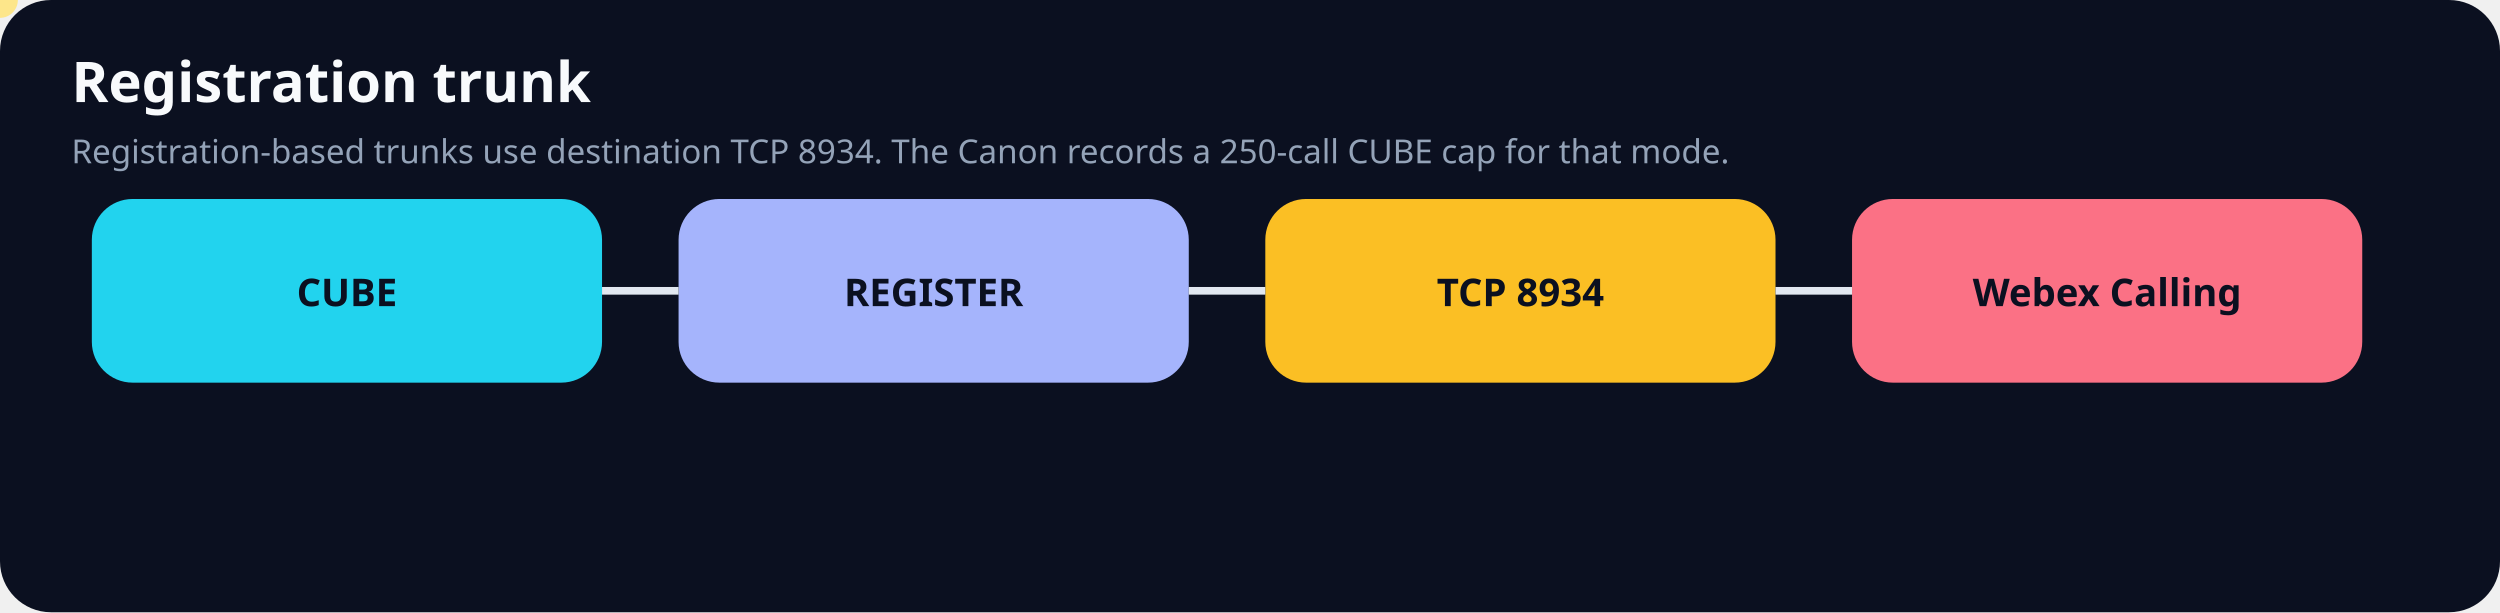
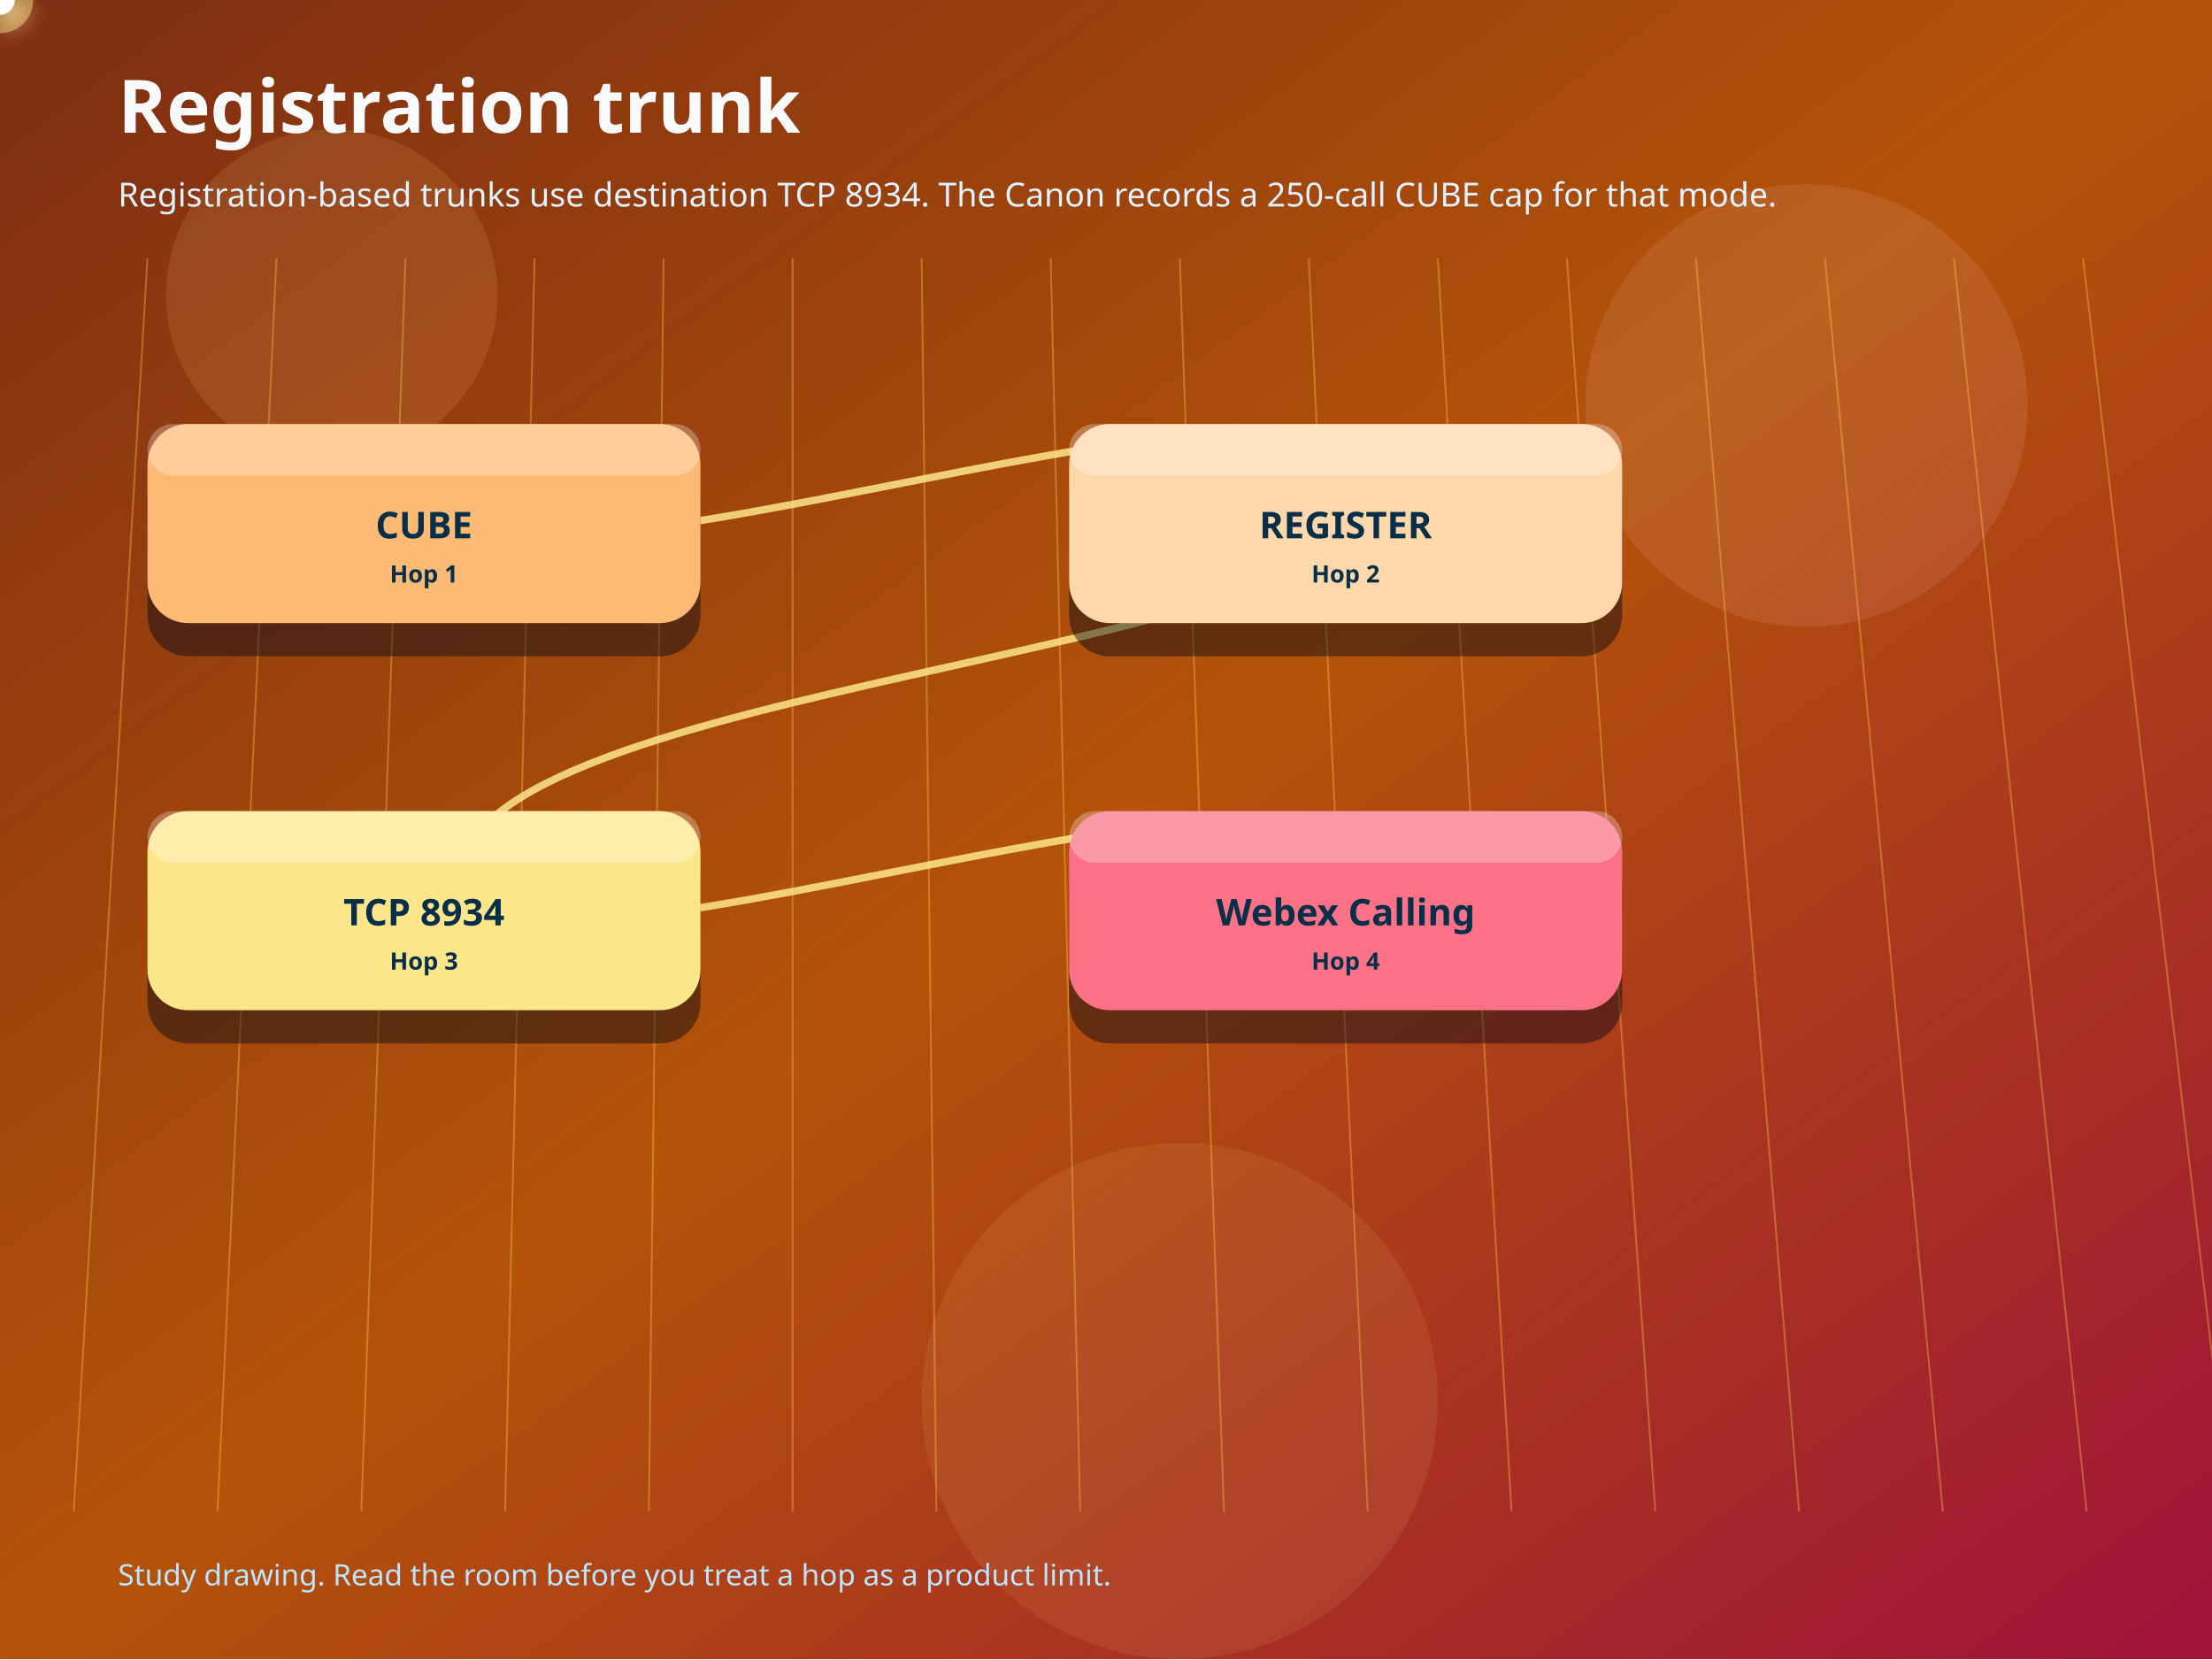
- <svg xmlns="http://www.w3.org/2000/svg" viewBox="0 0 980 240" role="img" aria-label="Registration trunk">
-   <rect width="980" height="240" rx="20" fill="#0b1020" />
-   <text x="28" y="40" fill="#f8fafc" font-size="22" font-family="system-ui,sans-serif" font-weight="700">Registration trunk</text>
-   <text x="28" y="64" fill="#94a3b8" font-size="13" font-family="system-ui,sans-serif">Registration-based trunks use destination TCP 8934. The Canon records a 250-call CUBE cap for that mode.</text>
-   <rect x="36" y="78" width="200" height="72" rx="16" fill="#22d3ee" />
-   <text x="136" y="120" text-anchor="middle" fill="#0b1020" font-size="15" font-family="system-ui,sans-serif" font-weight="700">CUBE</text>
-   <rect x="266" y="78" width="200" height="72" rx="16" fill="#a5b4fc" />
-   <text x="366" y="120" text-anchor="middle" fill="#0b1020" font-size="15" font-family="system-ui,sans-serif" font-weight="700">REGISTER</text>
-   <path d="M236 114 H266" stroke="#e2e8f0" stroke-width="3" fill="none" />
-   <rect x="496" y="78" width="200" height="72" rx="16" fill="#fbbf24" />
-   <text x="596" y="120" text-anchor="middle" fill="#0b1020" font-size="15" font-family="system-ui,sans-serif" font-weight="700">TCP 8934</text>
-   <path d="M466 114 H496" stroke="#e2e8f0" stroke-width="3" fill="none" />
-   <rect x="726" y="78" width="200" height="72" rx="16" fill="#fb7185" />
-   <text x="826" y="120" text-anchor="middle" fill="#0b1020" font-size="15" font-family="system-ui,sans-serif" font-weight="700">Webex Calling</text>
-   <path d="M696 114 H726" stroke="#e2e8f0" stroke-width="3" fill="none" />
-   <circle r="7" fill="#fde68a">
-     <animateMotion dur="4.8s" repeatCount="indefinite" path="M136 114 H266 V114 H496 V114 H726" />
-   </circle>
+ <svg xmlns="http://www.w3.org/2000/svg" data-palette="3" viewBox="0 0 1200 900" role="img" aria-label="Registration trunk">
+   <defs>
+     <linearGradient id="sky" x1="0" y1="0" x2="1" y2="1">
+       <stop offset="0" stop-color="#7c2d12" />
+       <stop offset="0.5" stop-color="#b45309" />
+       <stop offset="1" stop-color="#9f1239" />
+     </linearGradient>
+     <filter id="glow" x="-50%" y="-50%" width="200%" height="200%">
+       <feGaussianBlur stdDeviation="6" result="b" />
+       <feMerge>
+         <feMergeNode in="b" />
+         <feMergeNode in="SourceGraphic" />
+       </feMerge>
+     </filter>
+   </defs>
+   <rect width="1200" height="900" fill="url(#sky)" />
+   <g opacity="0.55">
+     <animateTransform attributeName="transform" type="translate" values="0 0; 0 18; 0 0" dur="14s" repeatCount="indefinite" />
+     <circle cx="180" cy="160" r="90" fill="#fdba74" opacity="0.25" />
+     <circle cx="980" cy="220" r="120" fill="#fecdd3" opacity="0.2" />
+     <circle cx="640" cy="760" r="140" fill="#fde68a" opacity="0.16" />
+   </g>
+   <g opacity="0.35" stroke="#fcd34d" stroke-width="1">
+     <animateTransform attributeName="transform" type="translate" values="0 0; -12 8; 0 0" dur="18s" repeatCount="indefinite" />
+     <line x1="80" y1="140" x2="40" y2="820" />
+     <line x1="150" y1="140" x2="118" y2="820" />
+     <line x1="220" y1="140" x2="196" y2="820" />
+     <line x1="290" y1="140" x2="274" y2="820" />
+     <line x1="360" y1="140" x2="352" y2="820" />
+     <line x1="430" y1="140" x2="430" y2="820" />
+     <line x1="500" y1="140" x2="508" y2="820" />
+     <line x1="570" y1="140" x2="586" y2="820" />
+     <line x1="640" y1="140" x2="664" y2="820" />
+     <line x1="710" y1="140" x2="742" y2="820" />
+     <line x1="780" y1="140" x2="820" y2="820" />
+     <line x1="850" y1="140" x2="898" y2="820" />
+     <line x1="920" y1="140" x2="976" y2="820" />
+     <line x1="990" y1="140" x2="1054" y2="820" />
+     <line x1="1060" y1="140" x2="1132" y2="820" />
+     <line x1="1130" y1="140" x2="1210" y2="820" />
+   </g>
+   <text x="64" y="72" fill="#f8fafc" font-size="40" font-family="system-ui,sans-serif" font-weight="800">Registration trunk</text>
+   <text x="64" y="112" fill="#e0f2fe" font-size="18" font-family="system-ui,sans-serif">Registration-based trunks use destination TCP 8934. The Canon records a 250-call CUBE cap for that mode.</text>
+   <path d="M 250 266 C 250 356 750 160 750 266 C 750 356 250 370 250 476 C 250 566 750 370 750 476" fill="none" stroke="#fde68a" stroke-width="4" stroke-linecap="round" opacity="0.85" />
+   <g class="hop">
+     <rect x="80" y="248" width="300" height="108" rx="22" fill="#020617" opacity="0.45" />
+     <rect x="80" y="230" width="300" height="108" rx="22" fill="#fdba74" />
+     <rect x="80" y="230" width="300" height="28" rx="14" fill="#ffffff" opacity="0.28" />
+     <text x="230" y="292" text-anchor="middle" fill="#082f49" font-size="20" font-family="system-ui,sans-serif" font-weight="800">CUBE</text>
+     <text x="230" y="316" text-anchor="middle" fill="#082f49" font-size="13" font-family="system-ui,sans-serif" font-weight="700">Hop 1</text>
+   </g>
+   <g class="hop">
+     <rect x="580" y="248" width="300" height="108" rx="22" fill="#020617" opacity="0.45" />
+     <rect x="580" y="230" width="300" height="108" rx="22" fill="#fed7aa" />
+     <rect x="580" y="230" width="300" height="28" rx="14" fill="#ffffff" opacity="0.28" />
+     <text x="730" y="292" text-anchor="middle" fill="#082f49" font-size="20" font-family="system-ui,sans-serif" font-weight="800">REGISTER</text>
+     <text x="730" y="316" text-anchor="middle" fill="#082f49" font-size="13" font-family="system-ui,sans-serif" font-weight="700">Hop 2</text>
+   </g>
+   <g class="hop">
+     <rect x="80" y="458" width="300" height="108" rx="22" fill="#020617" opacity="0.45" />
+     <rect x="80" y="440" width="300" height="108" rx="22" fill="#fde68a" />
+     <rect x="80" y="440" width="300" height="28" rx="14" fill="#ffffff" opacity="0.28" />
+     <text x="230" y="502" text-anchor="middle" fill="#082f49" font-size="20" font-family="system-ui,sans-serif" font-weight="800">TCP 8934</text>
+     <text x="230" y="526" text-anchor="middle" fill="#082f49" font-size="13" font-family="system-ui,sans-serif" font-weight="700">Hop 3</text>
+   </g>
+   <g class="hop">
+     <rect x="580" y="458" width="300" height="108" rx="22" fill="#020617" opacity="0.45" />
+     <rect x="580" y="440" width="300" height="108" rx="22" fill="#fb7185" />
+     <rect x="580" y="440" width="300" height="28" rx="14" fill="#ffffff" opacity="0.28" />
+     <text x="730" y="502" text-anchor="middle" fill="#082f49" font-size="20" font-family="system-ui,sans-serif" font-weight="800">Webex Calling</text>
+     <text x="730" y="526" text-anchor="middle" fill="#082f49" font-size="13" font-family="system-ui,sans-serif" font-weight="700">Hop 4</text>
+   </g>
+   <g filter="url(#glow)">
+     <animateMotion dur="6.5s" repeatCount="indefinite" path="M 250 266 C 250 356 750 160 750 266 C 750 356 250 370 250 476 C 250 566 750 370 750 476" />
+     <circle r="18" fill="#fde68a" opacity="0.45" />
+     <circle r="8" fill="#ffffff" />
+   </g>
+   <text x="64" y="860" fill="#bae6fd" font-size="16" font-family="system-ui,sans-serif">Study drawing. Read the room before you treat a hop as a product limit.</text>
</svg>
